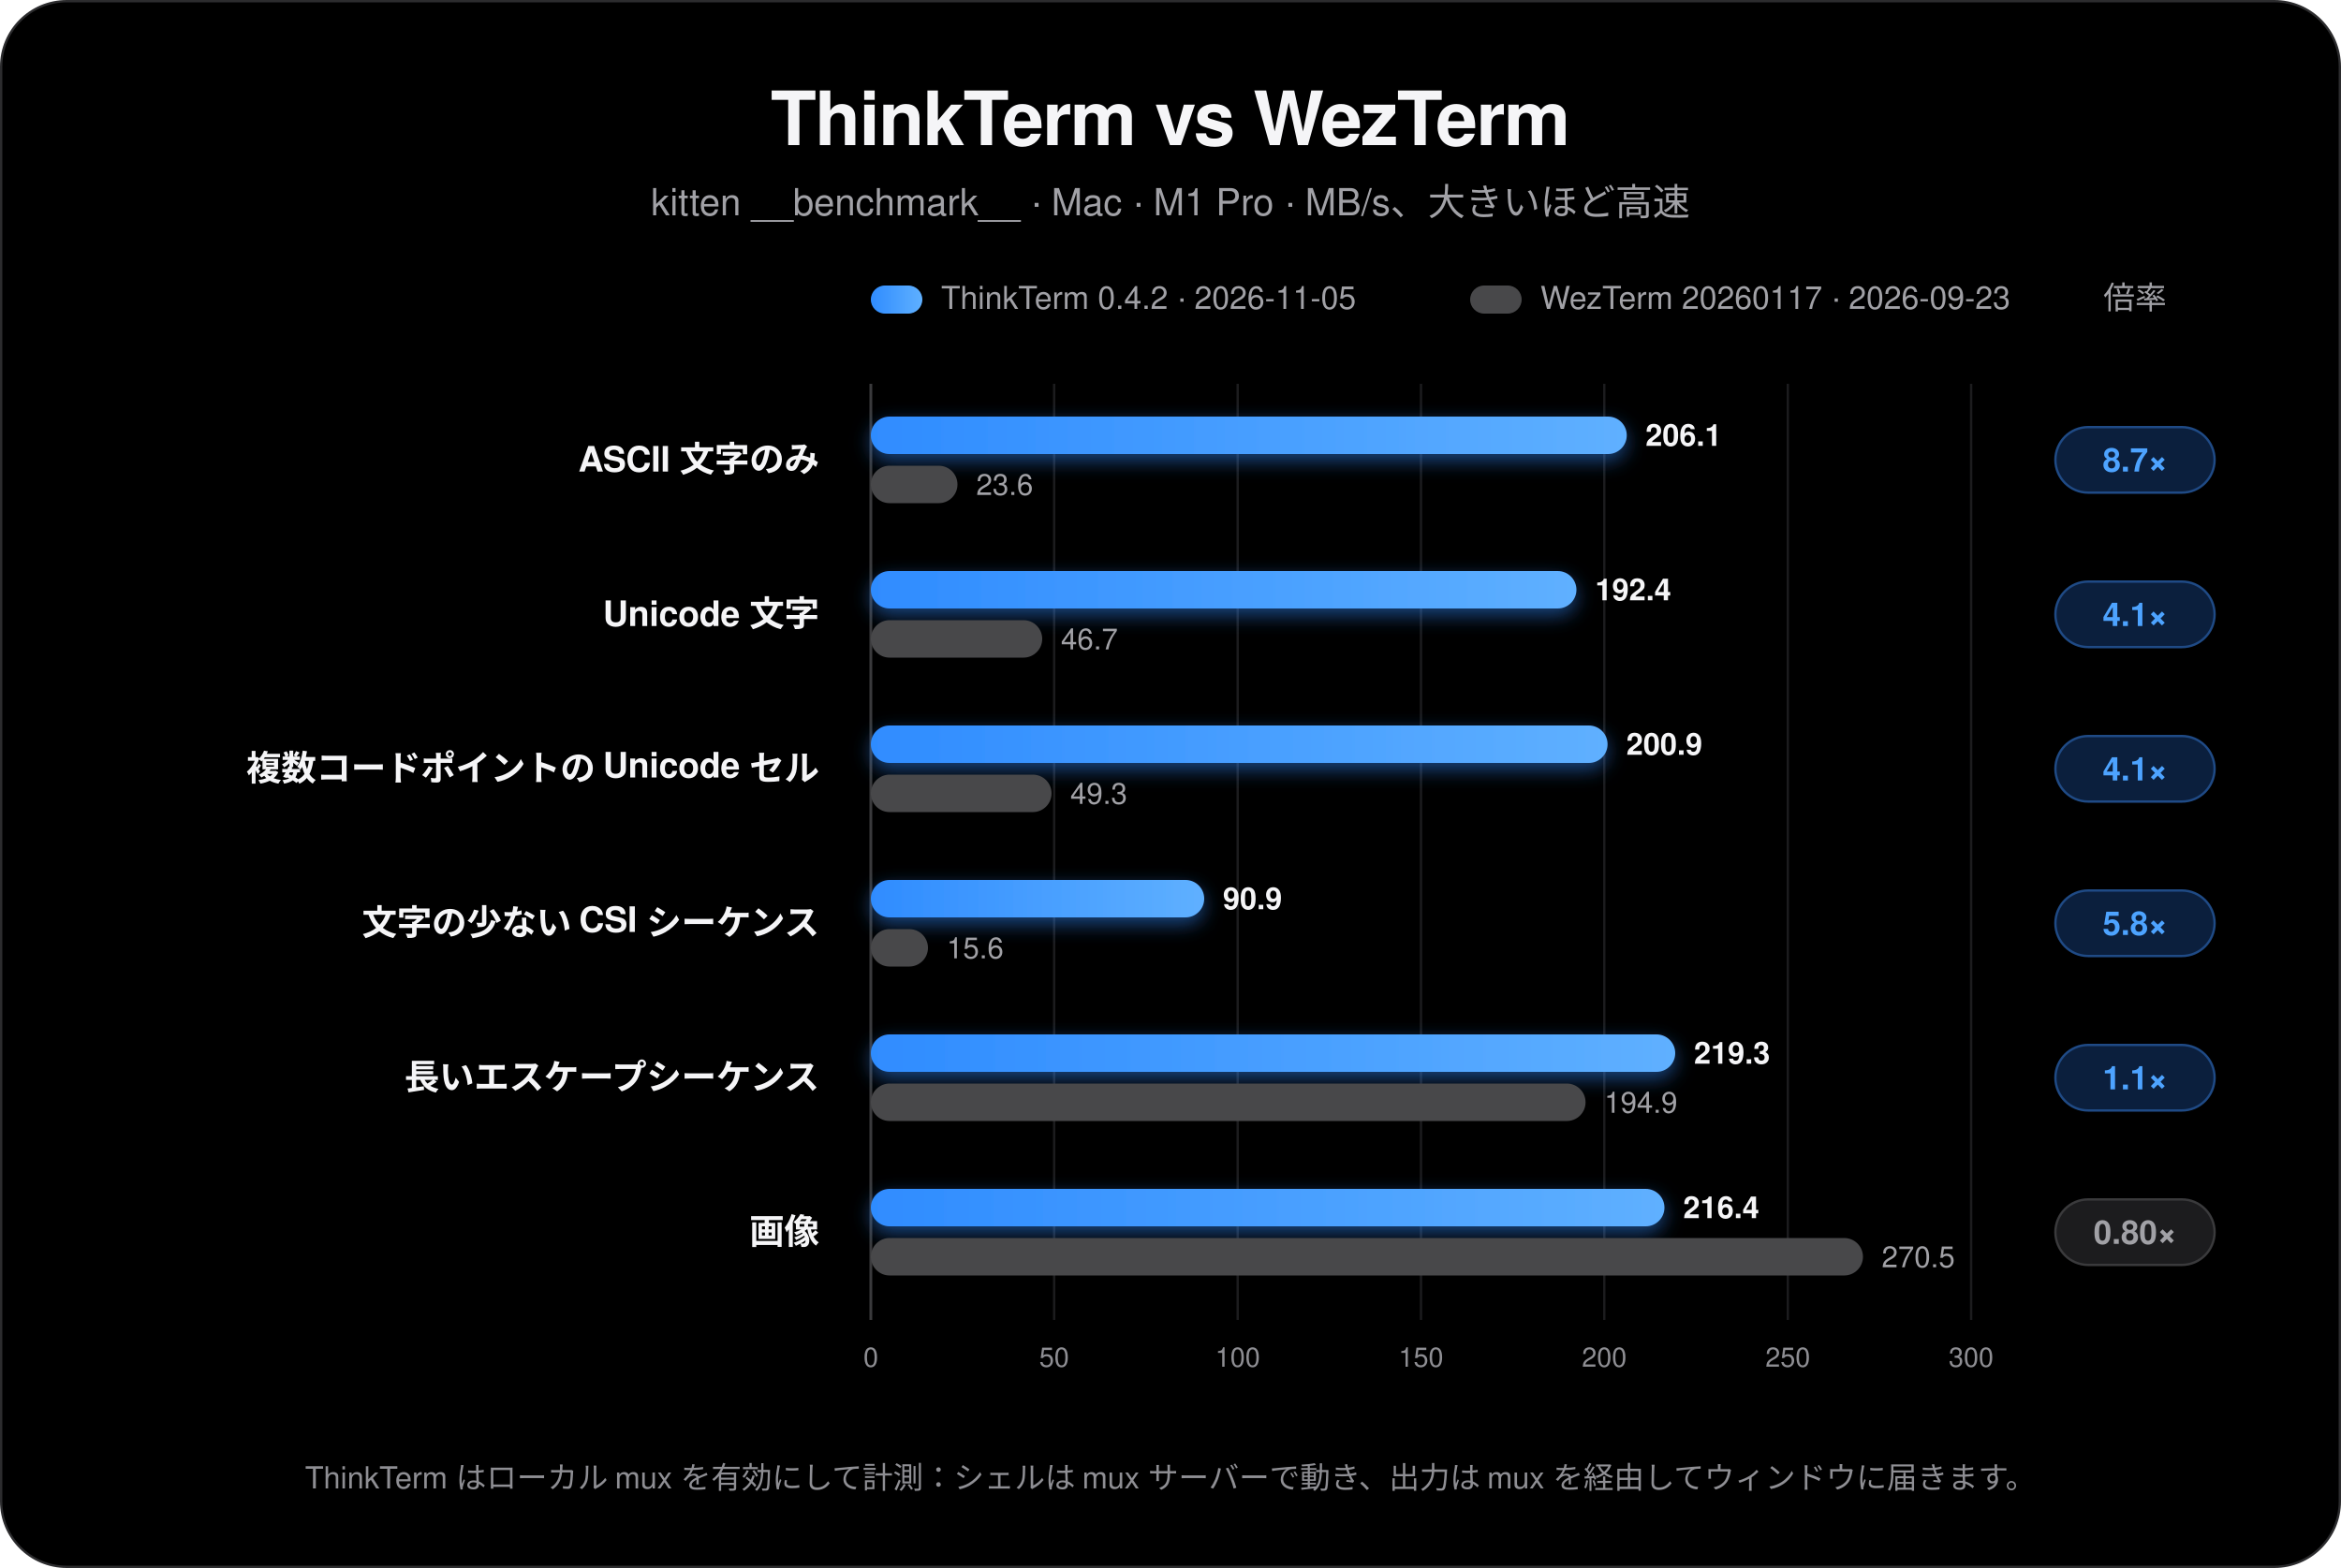
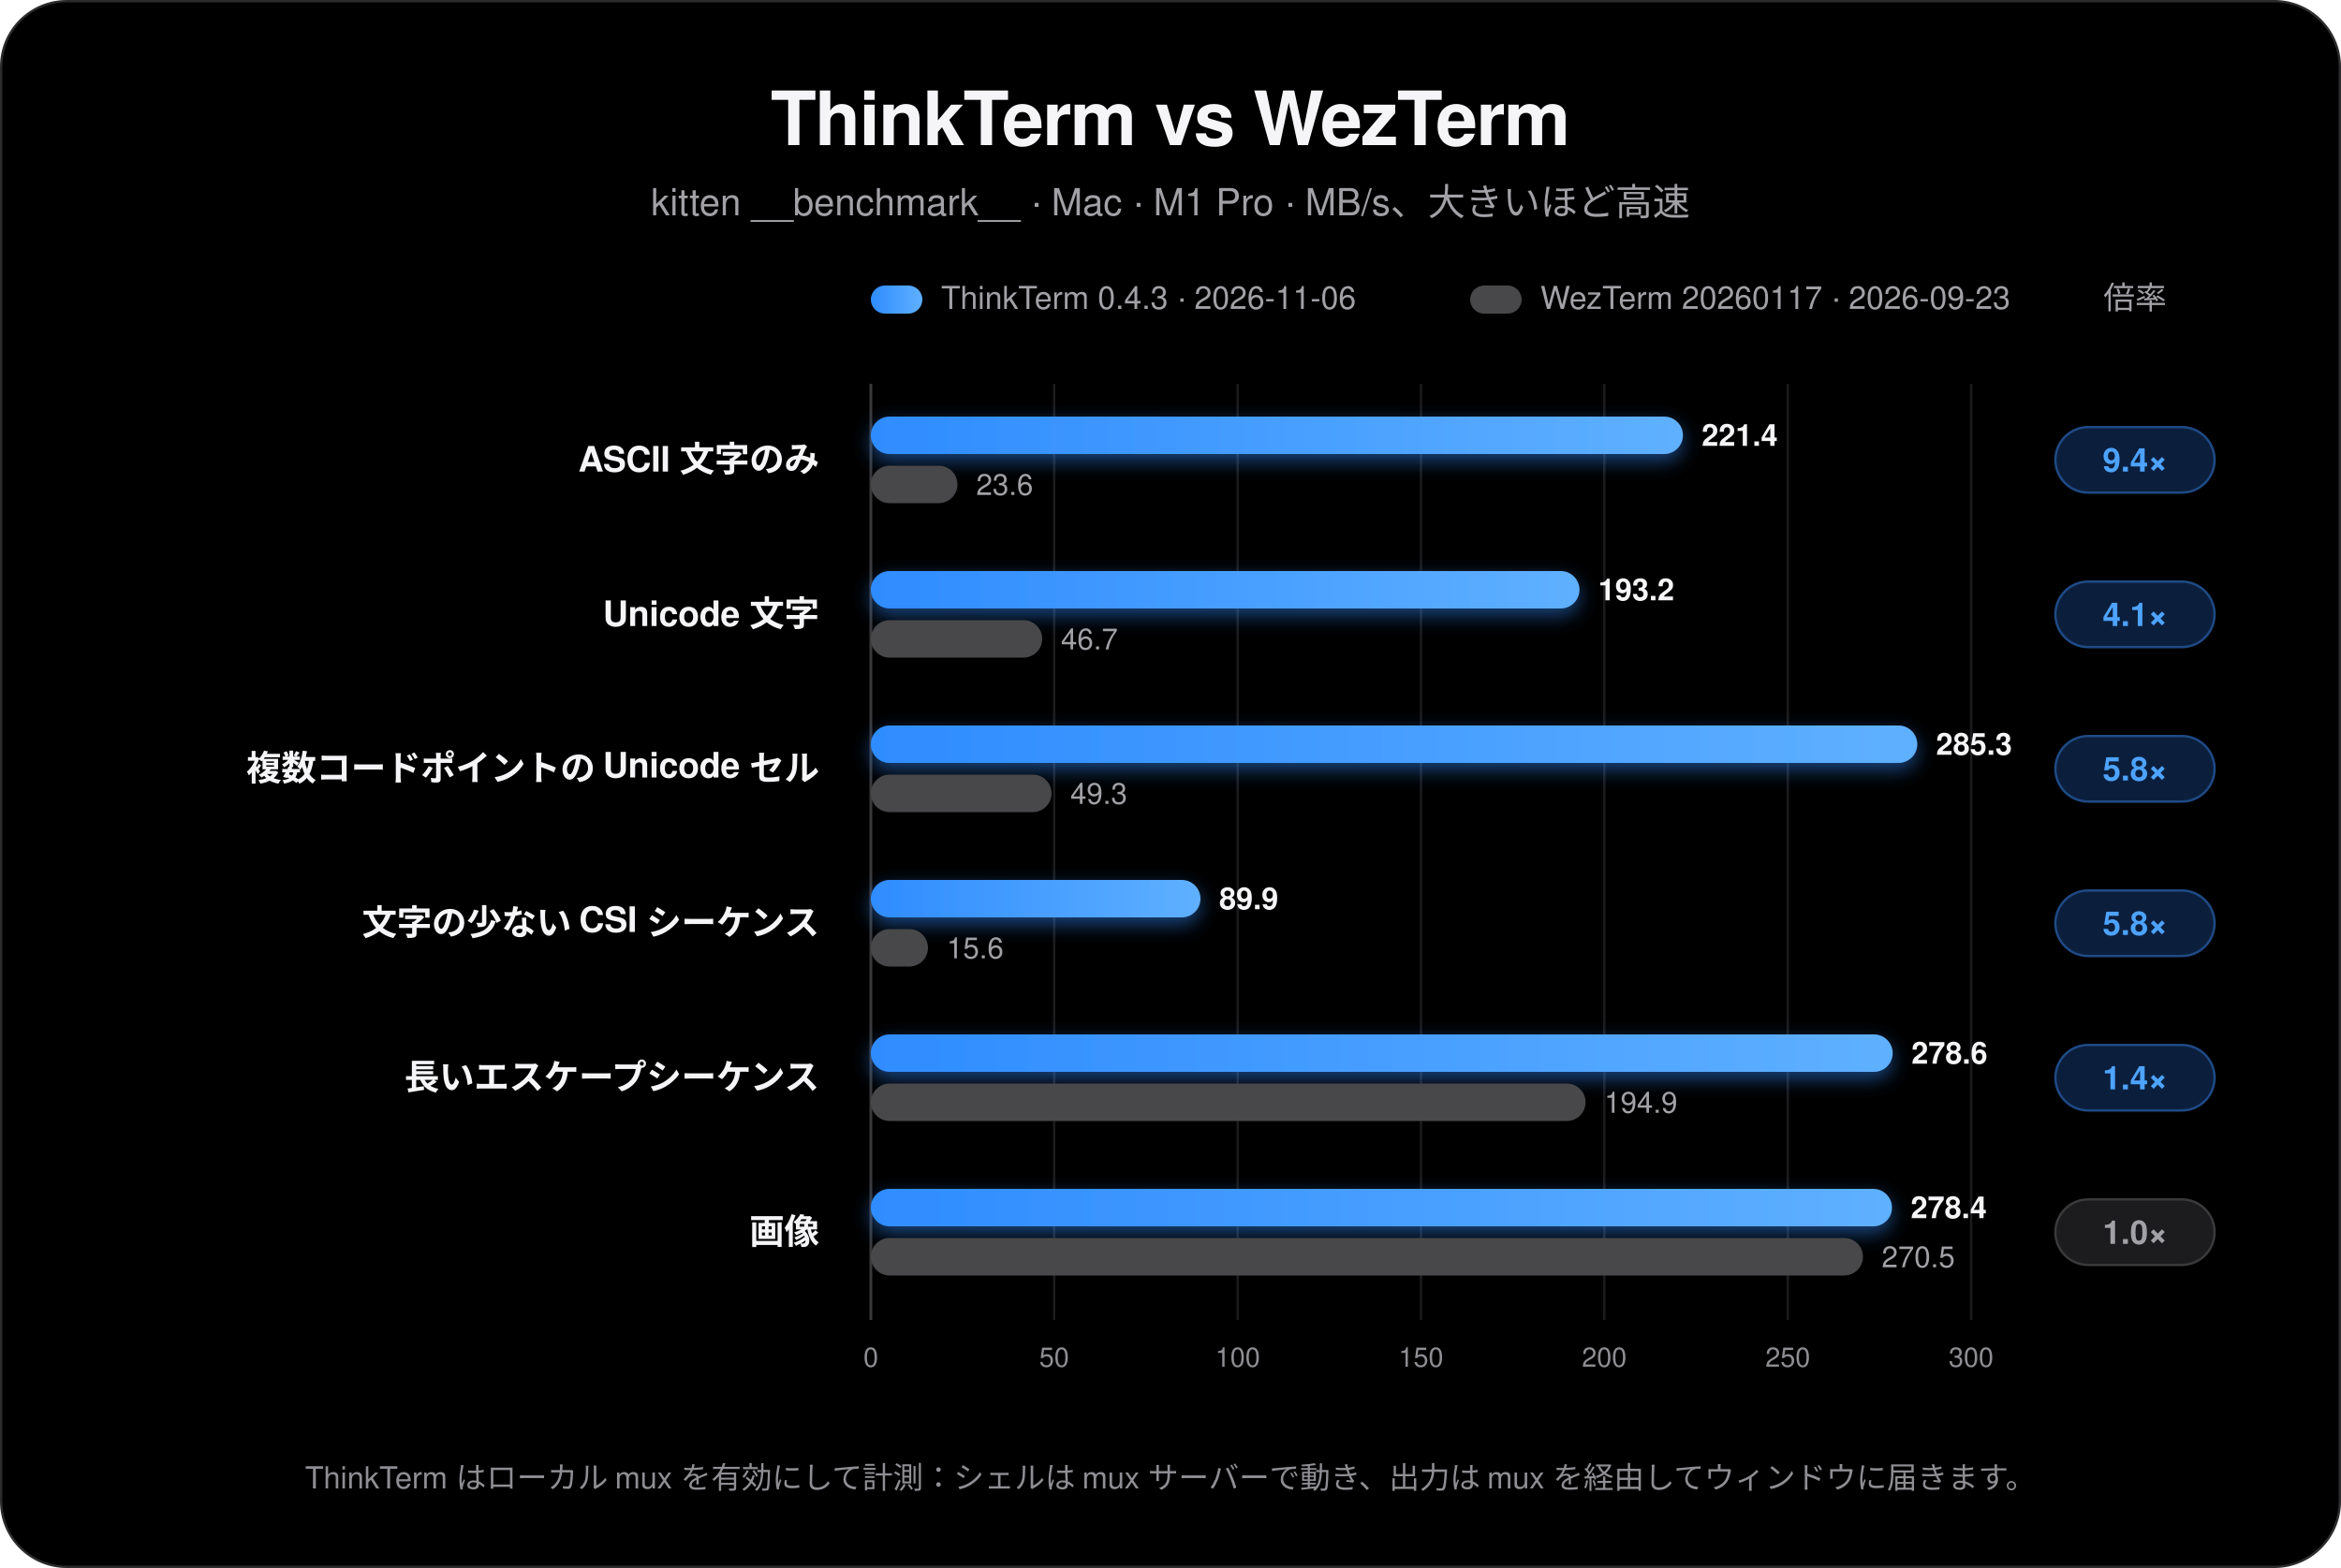
<svg xmlns="http://www.w3.org/2000/svg" viewBox="0 0 1000 670" width="1000" height="670" role="img" aria-labelledby="t d">
  <defs>
    <linearGradient id="ours" x1="0" y1="0" x2="1" y2="0">
      <stop offset="0" stop-color="#2f8cff" />
      <stop offset="1" stop-color="#5fb0ff" />
    </linearGradient>
    <filter id="glow" x="-10%" y="-80%" width="120%" height="300%">
      <feDropShadow dx="0" dy="3" stdDeviation="4" flood-color="#2f8cff" flood-opacity="0.5" />
    </filter>
  </defs>
  <style>
text { font-family: -apple-system, BlinkMacSystemFont, 'SF Pro Display', 'SF Pro Text', 'Segoe UI', 'Helvetica Neue', Helvetica, Arial, 'Hiragino Sans', 'Hiragino Kaku Gothic ProN', 'Yu Gothic', 'Meiryo', 'Noto Sans CJK JP', sans-serif; fill: #f5f5f7; }
.headline { font-size: 32px; font-weight: 700; letter-spacing: -0.6px; }
.subhead { font-size: 16px; fill: #a1a1a6; }
.label { font-size: 15px; font-weight: 600; letter-spacing: -0.1px; }
.legend { font-size: 13.5px; font-weight: 500; fill: #a1a1a6; }
.val-ours { font-size: 13px; font-weight: 700; }
.val-theirs { font-size: 12.5px; font-weight: 500; fill: #a1a1a6; }
.tick { font-size: 11.5px; fill: #8e8e93; }
.caption { font-size: 13px; font-weight: 500; fill: #8e8e93; }
.grid { stroke: #1c1c1e; stroke-width: 1; }
.axis { stroke: #3a3a3c; stroke-width: 1.2; }
.ours { fill: url(#ours); }
.ours-bar { fill: url(#ours); filter: url(#glow); }
.theirs { fill: #48484a; }
.win { fill: #0b1f3d; stroke: #1f4a85; }
.win-t { font-size: 14px; font-weight: 700; fill: #4da3ff; }
.even { fill: #1c1c1e; stroke: #3a3a3c; }
.even-t { font-size: 14px; font-weight: 700; fill: #a1a1a6; }
</style>
  <rect x="0.5" y="0.5" width="999" height="669" rx="28" fill="#000000" stroke="#2c2c2e" />
  <text x="500" y="62" class="headline" text-anchor="middle">ThinkTerm vs WezTerm</text>
  <text x="500" y="92" class="subhead" text-anchor="middle">kitten __benchmark__ · Mac · M1 Pro · MB/s、大きいほど高速</text>
  <rect x="372" y="122" width="22" height="12" rx="6" class="ours" />
-   <text x="402" y="132" class="legend">ThinkTerm 0.4.2 · 2026-11-05</text>
+   <text x="402" y="132" class="legend">ThinkTerm 0.4.3 · 2026-11-06</text>
  <rect x="628" y="122" width="22" height="12" rx="6" class="theirs" />
  <text x="658" y="132" class="legend">WezTerm 20260117 · 2026-09-23</text>
  <text x="912" y="132" class="legend" text-anchor="middle">倍率</text>
  <line x1="450.3" y1="164" x2="450.3" y2="564" class="grid" />
  <text x="450.3" y="584" class="tick" text-anchor="middle">50</text>
  <line x1="528.7" y1="164" x2="528.7" y2="564" class="grid" />
  <text x="528.7" y="584" class="tick" text-anchor="middle">100</text>
  <line x1="607.0" y1="164" x2="607.0" y2="564" class="grid" />
  <text x="607.0" y="584" class="tick" text-anchor="middle">150</text>
  <line x1="685.3" y1="164" x2="685.3" y2="564" class="grid" />
  <text x="685.3" y="584" class="tick" text-anchor="middle">200</text>
  <line x1="763.7" y1="164" x2="763.7" y2="564" class="grid" />
  <text x="763.7" y="584" class="tick" text-anchor="middle">250</text>
  <line x1="842.0" y1="164" x2="842.0" y2="564" class="grid" />
  <text x="842.0" y="584" class="tick" text-anchor="middle">300</text>
  <line x1="372" y1="164" x2="372" y2="564" class="axis" />
  <text x="372" y="584" class="tick" text-anchor="middle">0</text>
  <text x="350" y="201.5" class="label" text-anchor="end">ASCII 文字のみ</text>
-   <rect x="372" y="178" width="322.9" height="16" rx="8.0" class="ours-bar" />
-   <text x="702.9" y="190.5" class="val-ours">206.1</text>
+   <rect x="372" y="178" width="346.9" height="16" rx="8.0" class="ours-bar" />
+   <text x="726.9" y="190.5" class="val-ours">221.4</text>
  <rect x="372" y="199" width="37.0" height="16" rx="8.0" class="theirs" />
  <text x="417.0" y="211.5" class="val-theirs">23.6</text>
  <rect x="878" y="182.5" width="68" height="28" rx="14" class="win" />
-   <text x="912" y="201.5" class="win-t" text-anchor="middle">8.7×</text>
+   <text x="912" y="201.5" class="win-t" text-anchor="middle">9.4×</text>
  <text x="350" y="267.5" class="label" text-anchor="end">Unicode 文字</text>
-   <rect x="372" y="244" width="301.4" height="16" rx="8.0" class="ours-bar" />
-   <text x="681.4" y="256.5" class="val-ours">192.4</text>
+   <rect x="372" y="244" width="302.7" height="16" rx="8.0" class="ours-bar" />
+   <text x="682.7" y="256.5" class="val-ours">193.2</text>
  <rect x="372" y="265" width="73.2" height="16" rx="8.0" class="theirs" />
  <text x="453.2" y="277.5" class="val-theirs">46.7</text>
  <rect x="878" y="248.5" width="68" height="28" rx="14" class="win" />
  <text x="912" y="267.5" class="win-t" text-anchor="middle">4.1×</text>
  <text x="350" y="333.5" class="label" text-anchor="end">複数コードポイントの Unicode セル</text>
-   <rect x="372" y="310" width="314.7" height="16" rx="8.0" class="ours-bar" />
-   <text x="694.7" y="322.5" class="val-ours">200.9</text>
+   <rect x="372" y="310" width="447.0" height="16" rx="8.0" class="ours-bar" />
+   <text x="827.0" y="322.5" class="val-ours">285.3</text>
  <rect x="372" y="331" width="77.2" height="16" rx="8.0" class="theirs" />
  <text x="457.2" y="343.5" class="val-theirs">49.3</text>
  <rect x="878" y="314.5" width="68" height="28" rx="14" class="win" />
-   <text x="912" y="333.5" class="win-t" text-anchor="middle">4.1×</text>
+   <text x="912" y="333.5" class="win-t" text-anchor="middle">5.8×</text>
  <text x="350" y="399.5" class="label" text-anchor="end">文字の少ない CSI シーケンス</text>
-   <rect x="372" y="376" width="142.4" height="16" rx="8.0" class="ours-bar" />
-   <text x="522.4" y="388.5" class="val-ours">90.9</text>
+   <rect x="372" y="376" width="140.8" height="16" rx="8.0" class="ours-bar" />
+   <text x="520.8" y="388.5" class="val-ours">89.9</text>
  <rect x="372" y="397" width="24.4" height="16" rx="8.0" class="theirs" />
  <text x="404.4" y="409.5" class="val-theirs">15.6</text>
  <rect x="878" y="380.5" width="68" height="28" rx="14" class="win" />
  <text x="912" y="399.5" class="win-t" text-anchor="middle">5.8×</text>
  <text x="350" y="465.5" class="label" text-anchor="end">長いエスケープシーケンス</text>
-   <rect x="372" y="442" width="343.6" height="16" rx="8.0" class="ours-bar" />
-   <text x="723.6" y="454.5" class="val-ours">219.3</text>
+   <rect x="372" y="442" width="436.5" height="16" rx="8.0" class="ours-bar" />
+   <text x="816.5" y="454.5" class="val-ours">278.6</text>
  <rect x="372" y="463" width="305.3" height="16" rx="8.0" class="theirs" />
  <text x="685.3" y="475.5" class="val-theirs">194.9</text>
  <rect x="878" y="446.5" width="68" height="28" rx="14" class="win" />
-   <text x="912" y="465.5" class="win-t" text-anchor="middle">1.1×</text>
+   <text x="912" y="465.5" class="win-t" text-anchor="middle">1.4×</text>
  <text x="350" y="531.5" class="label" text-anchor="end">画像</text>
-   <rect x="372" y="508" width="339.0" height="16" rx="8.0" class="ours-bar" />
-   <text x="719.0" y="520.5" class="val-ours">216.4</text>
+   <rect x="372" y="508" width="436.2" height="16" rx="8.0" class="ours-bar" />
+   <text x="816.2" y="520.5" class="val-ours">278.4</text>
  <rect x="372" y="529" width="423.8" height="16" rx="8.0" class="theirs" />
  <text x="803.8" y="541.5" class="val-theirs">270.5</text>
  <rect x="878" y="512.5" width="68" height="28" rx="14" class="even" />
-   <text x="912" y="531.5" class="even-t" text-anchor="middle">0.80×</text>
+   <text x="912" y="531.5" class="even-t" text-anchor="middle">1.0×</text>
  <text x="500" y="636" class="caption" text-anchor="middle">ThinkTerm はローカル mux を有効にして計測：シェルは mux サーバーで動き、出力は mux を経由してウィンドウに届きます。</text>
</svg>
